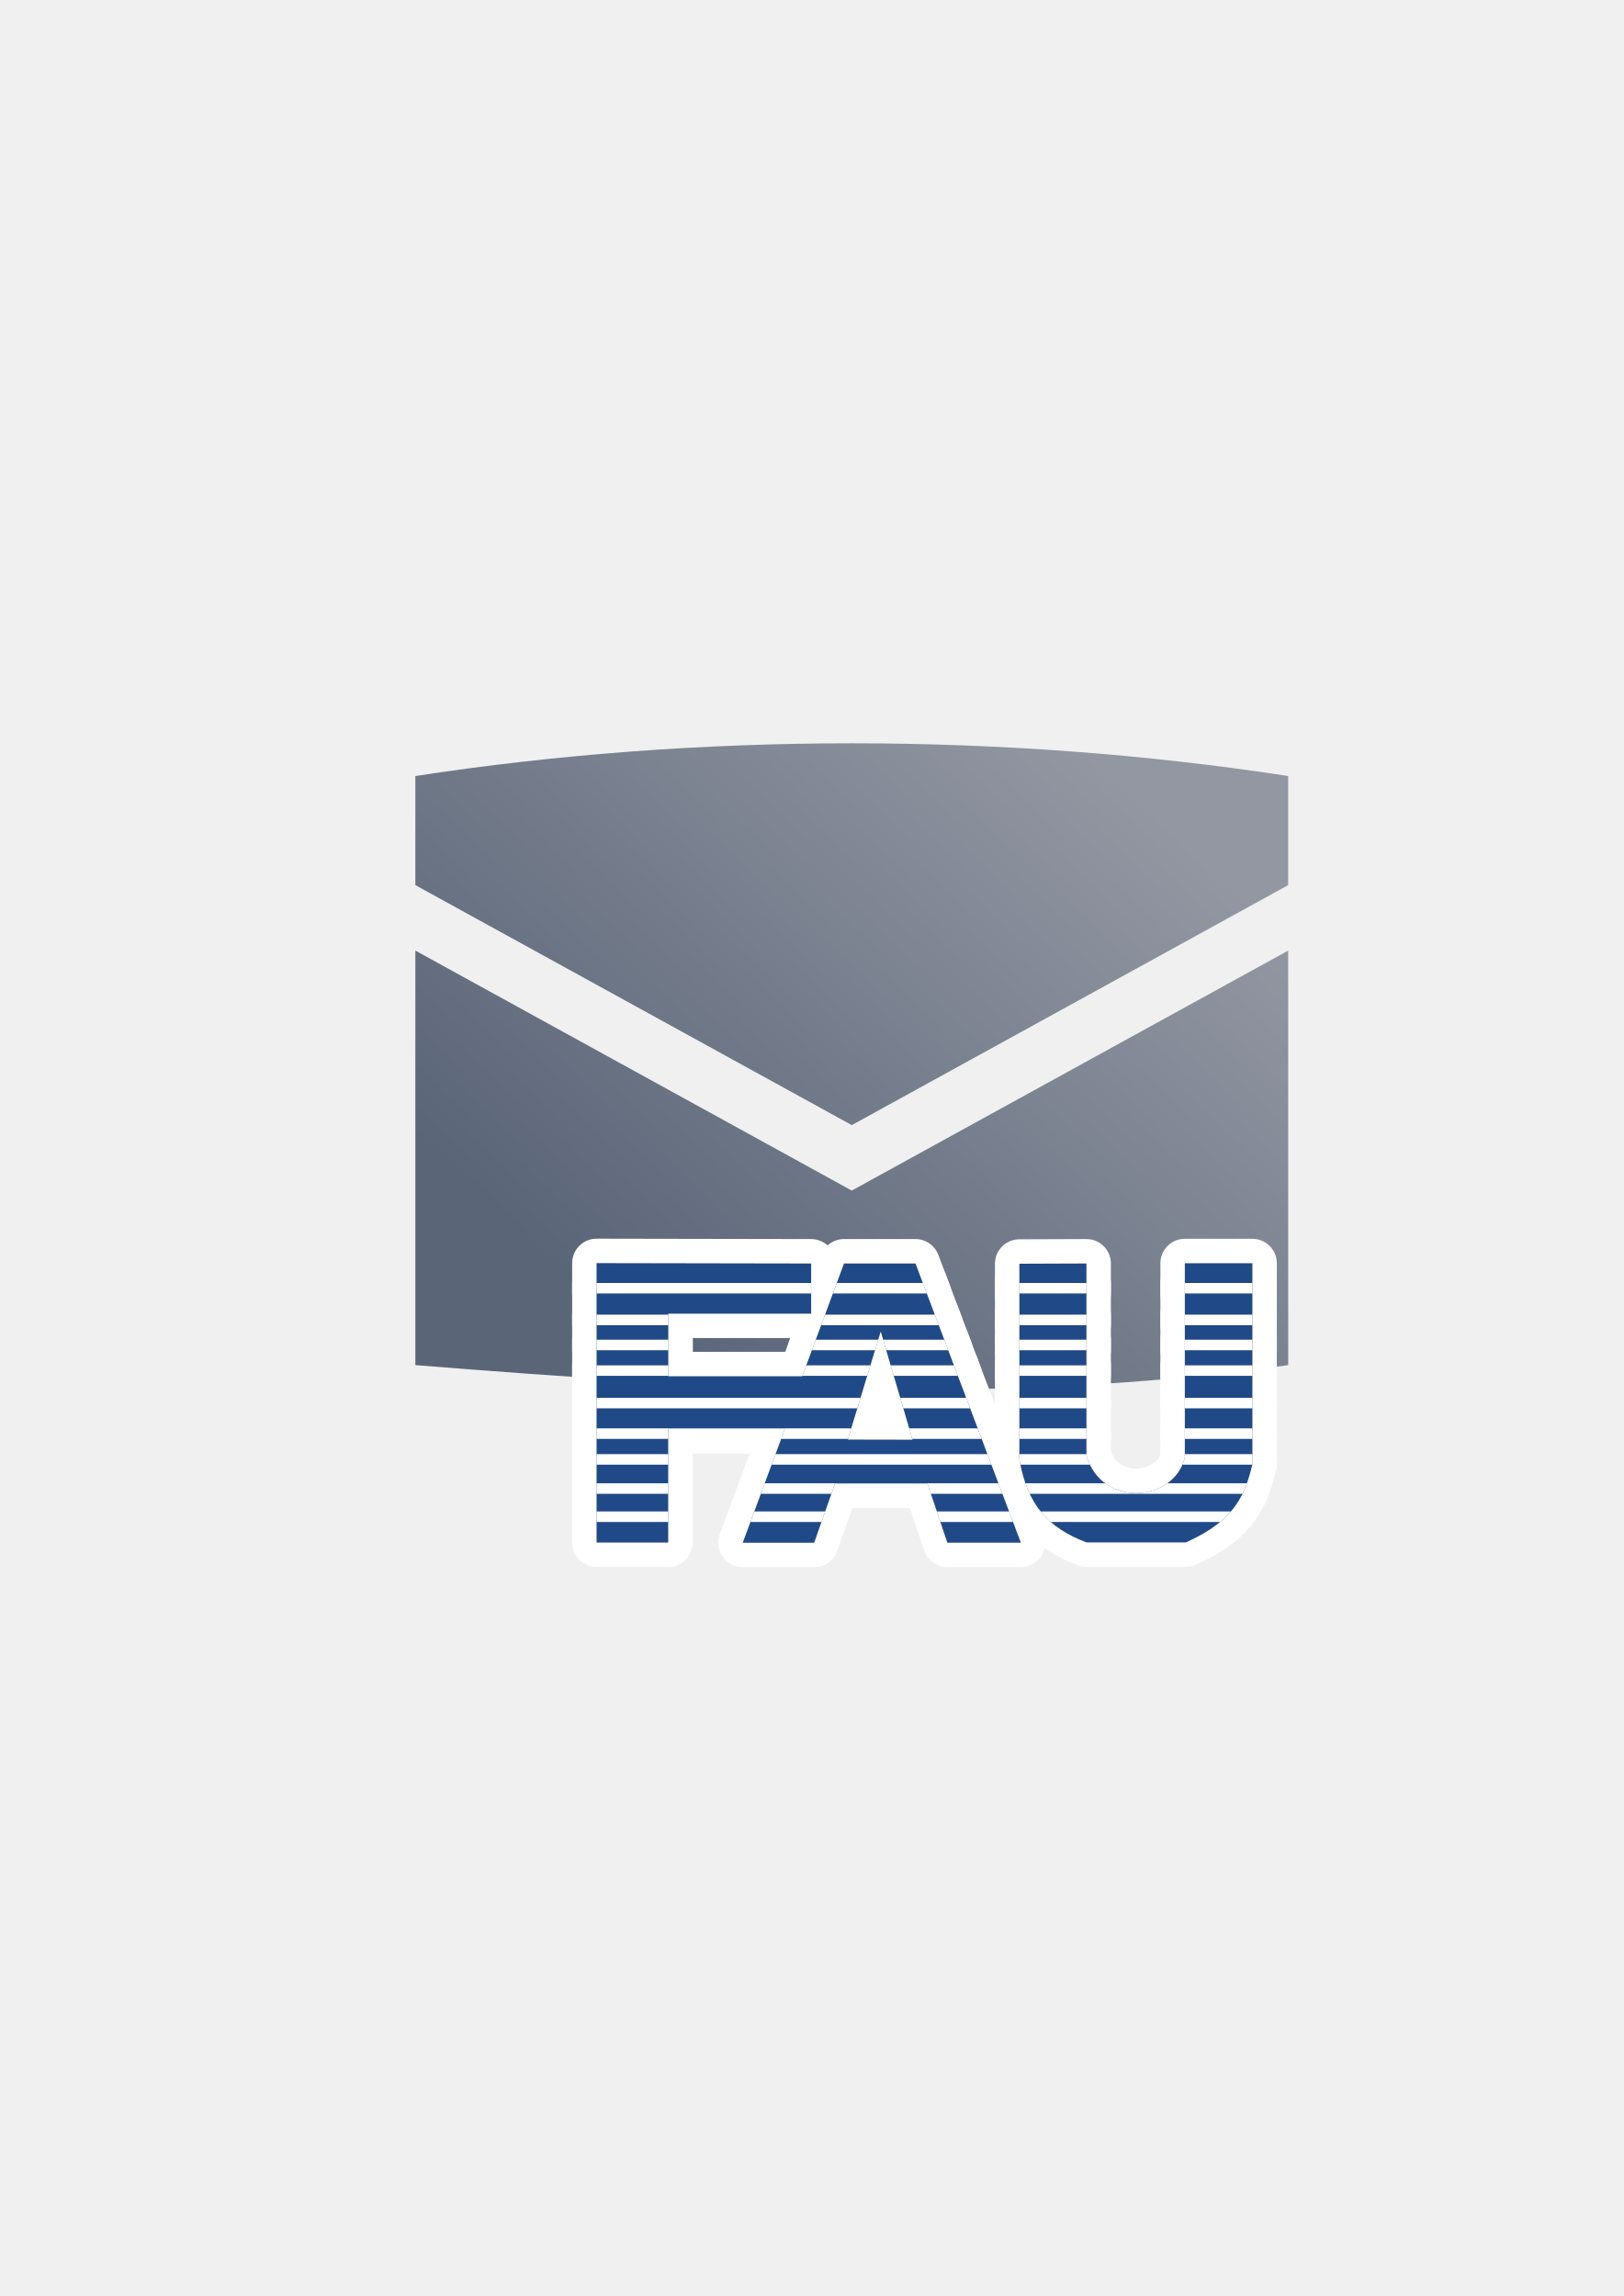
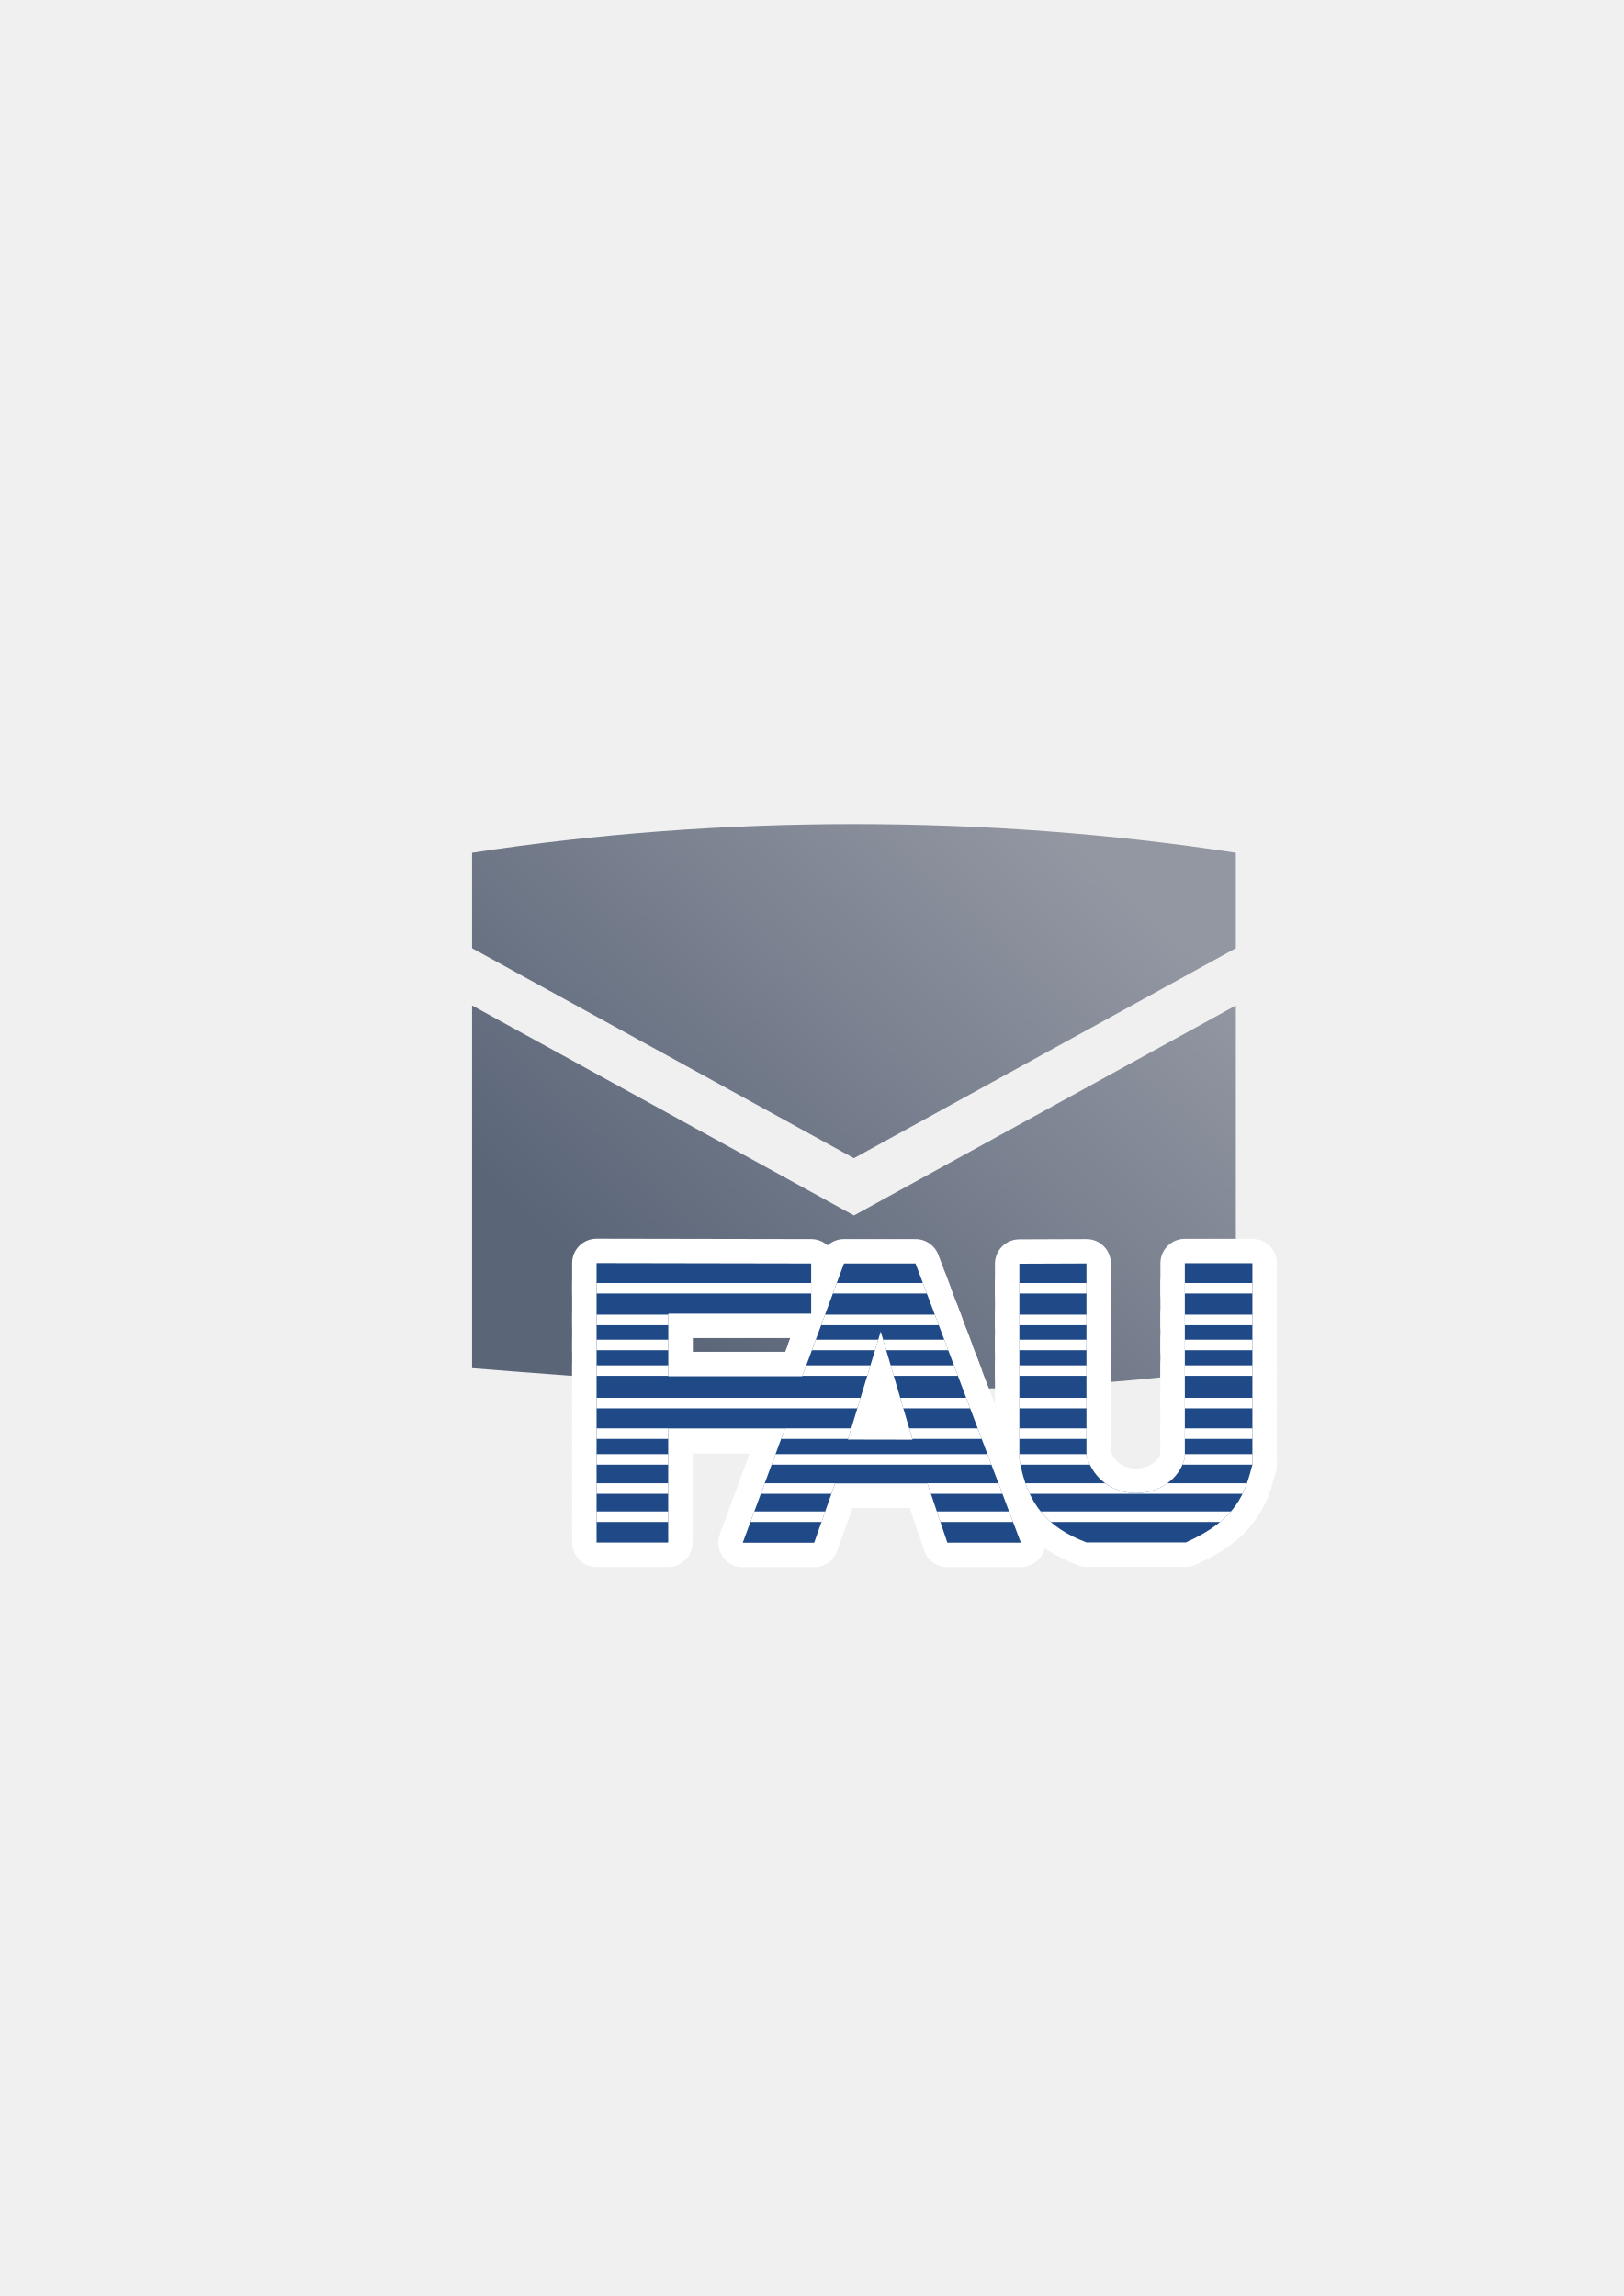
<svg xmlns="http://www.w3.org/2000/svg" xmlns:xlink="http://www.w3.org/1999/xlink" width="210mm" height="297mm" viewBox="0 0 744.094 1052.362" id="svg2" version="1.1">
  <defs id="defs4">
    <linearGradient id="linearGradient2224">
      <stop id="stop2226" offset="0" style="stop-color:#7c7c7c;stop-opacity:1;" />
      <stop id="stop2228" offset="1" style="stop-color:#b8b8b8;stop-opacity:1;" />
    </linearGradient>
    <linearGradient id="linearGradient15218">
      <stop id="stop15220" offset="0" style="stop-color:#eeeeef;stop-opacity:1;" />
      <stop id="stop2736" offset="0.599" style="stop-color:#d3d7cf;stop-opacity:1;" />
      <stop id="stop2738" offset="0.828" style="stop-color:#ffffff;stop-opacity:1;" />
      <stop id="stop15222" offset="1" style="stop-color:#d3d7cf;stop-opacity:1;" />
    </linearGradient>
    <pattern y="0" x="0" height="6" width="6" patternUnits="userSpaceOnUse" id="EMFhbasepattern" />
    <pattern y="0" x="0" height="6" width="6" patternUnits="userSpaceOnUse" id="EMFhbasepattern-5" />
-     <linearGradient gradientTransform="matrix(2.179837,0,0,2.179837,-675.3628,-919.9556)" xlink:href="#linearGradient4196" id="linearGradient4225" x1="446.93" y1="707.07" x2="552.969" y2="592.804" gradientUnits="userSpaceOnUse" />
+     <linearGradient gradientTransform="matrix(1.907357,0,0,1.907357,-541.1495,-725.341)" xlink:href="#linearGradient4196" id="linearGradient4225" x1="446.93" y1="707.07" x2="552.969" y2="592.804" gradientUnits="userSpaceOnUse" />
    <linearGradient id="linearGradient4196">
      <stop style="stop-color:#5a6578;stop-opacity:1;" offset="0" id="stop4198" />
      <stop style="stop-color:#9397a2;stop-opacity:1" offset="1" id="stop4200" />
    </linearGradient>
  </defs>
  <g id="layer1">
-     <path style="fill:url(#linearGradient4225);fill-opacity:1;fill-rule:evenodd;stroke:none;stroke-width:1px;stroke-linecap:butt;stroke-linejoin:miter;stroke-opacity:1" d="m 390.343,340.692 c -67.5,0 -135,5 -200,15 l 0,50 200,110 200,-110 0,-50 c -65,-10 -132.5,-15 -200,-15 z m -200,95 0,190 c 133.929,10.729 267.711,18.789 400,0 l 0,-190 -200,110 -200,-110 z" id="path4169" />
+     <path style="fill:url(#linearGradient4225);fill-opacity:1;fill-rule:evenodd;stroke:none;stroke-width:1px;stroke-linecap:butt;stroke-linejoin:miter;stroke-opacity:1" d="m 391.343,377.726 c -59.062,0 -118.125,4.375 -175,13.125 l 0,43.75 175,96.25 175,-96.25 0,-43.75 c -56.875,-8.75 -115.938,-13.125 -175,-13.125 z m -175,83.125 0,166.25 c 117.188,9.388 234.247,16.44 350,0 l 0,-166.25 -175,96.25 -175,-96.25 z" id="path4169" />
    <rect style="opacity:1;fill:none;fill-opacity:1;stroke:none;stroke-width:23;stroke-linecap:butt;stroke-linejoin:round;stroke-miterlimit:4;stroke-dasharray:none;stroke-opacity:1" id="rect4160" width="400" height="400" x="190" y="322.362" />
    <g id="g4237" transform="matrix(1.229561,0,0,1.229561,-135.9874,-144.4264)">
      <g style="stroke:#ffffff;stroke-width:30;stroke-linejoin:round;stroke-miterlimit:4;stroke-dasharray:none" id="g4231" transform="matrix(0.6067716,0,0,0.6067716,218.2348,315.5884)">
        <path id="path4233" d="m 189.047,449.465 0,171.676 44.01,0 0,-69.822 71.65,0 -25.877,69.941 43.877,0 12.818,-36.373 56.775,0 12.203,36.322 45.16,0 -64.707,-171.516 -43.93,0 -25.639,69.285 -82.27,0 0,-38.455 87.744,0 0,-30.826 -131.816,-0.232 z m 361.34,0.072 0,119.488 c -6.931,27.547 -50.979,30.833 -60.43,-1.221 l 0,-118.113 -41.201,0.152 0,120.096 c 4.86,28.368 17.807,42.149 41.201,51.123 l 61.041,0 c 31.521,-13.969 36.427,-30.614 40.896,-47.766 l 0,-123.76 -41.508,0 z m -186.795,41.961 19.541,66.451 -39.744,-0.076 20.203,-66.375 z" style="fill:#204a87;stroke:#ffffff;stroke-width:30;stroke-linejoin:round;stroke-miterlimit:4;stroke-dasharray:none" />
        <path id="path4235" d="m 189.047,461.674 0,6.453 131.816,0 0,-6.453 -131.816,0 z m 147.547,0 -2.387,6.453 57.705,0 -2.436,-6.453 -52.883,0 z m 112.162,0 0,6.453 41.201,0 0,-6.453 -41.201,0 z m 101.631,0 0,6.453 41.508,0 0,-6.453 -41.508,0 z m -361.34,19.465 0,6.453 44.072,0 0,-6.453 -44.072,0 z m 140.344,0 -2.387,6.453 72.25,0 -2.434,-6.453 -67.43,0 z m 119.365,0 0,6.453 41.201,0 0,-6.453 -41.201,0 z m 101.631,0 0,6.453 41.508,0 0,-6.453 -41.508,0 z m -361.34,15.383 0,6.453 44.072,0 0,-6.453 -44.072,0 z m 134.652,0 -2.389,6.453 38.787,0 1.965,-6.453 -38.363,0 z m 41.369,0 1.898,6.453 38.092,0 -2.436,-6.453 -37.555,0 z m 83.688,0 0,6.453 41.201,0 0,-6.453 -41.201,0 z m 101.631,0 0,6.453 41.508,0 0,-6.453 -41.508,0 z m -361.34,15.748 0,6.453 44.072,0 0,-6.453 -44.072,0 z m 128.824,0 -2.389,6.453 39.822,0 1.965,-6.453 -39.398,0 z m 51.828,0 1.898,6.453 39.402,0 -2.436,-6.453 -38.865,0 z m 79.057,0 0,6.453 41.201,0 0,-6.453 -41.201,0 z m 101.631,0 0,6.453 41.508,0 0,-6.453 -41.508,0 z m -361.34,19.953 0,6.455 160.184,0 1.965,-6.455 -162.148,0 z m 186.521,0 1.896,6.455 41.062,0 -2.436,-6.455 -40.523,0 z m 73.188,0 0,6.455 41.201,0 0,-6.455 -41.201,0 z m 101.631,0 0,6.455 41.508,0 0,-6.455 -41.508,0 z m -361.34,18.775 0,6.453 44.01,0 0,-6.133 71.65,0 -2.27,6.133 41.08,0 1.963,-6.453 -156.434,0 z m 192.041,0 1.898,6.453 42.625,0 -2.436,-6.453 -42.088,0 z m 67.668,0 0,6.453 41.201,0 0,-6.453 -41.201,0 z m 101.631,0 0,6.453 41.508,0 0,-6.453 -41.508,0 z m -361.34,15.84 0,6.453 44.01,0 0,-6.453 -44.01,0 z m 109.918,0 -2.387,6.453 135.008,0 -2.434,-6.453 -130.188,0 z m 149.791,0 0,3.102 c 0.196,1.143 0.409,2.255 0.631,3.352 l 42.678,0 c -0.82,-1.699 -1.529,-3.526 -2.107,-5.486 l 0,-0.967 -41.201,0 z m 101.631,0 0,2.188 c -0.376,1.495 -0.868,2.915 -1.451,4.266 l 42.959,0 0,-6.453 -41.508,0 z m -361.34,17.895 0,6.453 44.01,0 0,-6.453 -44.01,0 z m 103.297,0 -2.387,6.453 43.348,0 2.221,-6.299 56.775,0 2.115,6.299 43.922,0 -2.436,-6.453 -143.559,0 z m 160.125,0 c 0.791,2.271 1.667,4.418 2.625,6.453 l 130.74,0 c 1.037,-2.131 1.902,-4.285 2.674,-6.453 l -48.857,0 c -10.805,7.781 -26.864,8.304 -38.17,0 l -49.012,0 z m -263.422,17.307 0,6.453 44.01,0 0,-6.453 -44.01,0 z m 96.895,0 -2.387,6.453 43.652,0 2.273,-6.453 -43.539,0 z m 112.121,0 2.17,6.453 44.635,0 -2.436,-6.453 -44.369,0 z m 63.754,0 c 1.876,2.337 3.933,4.483 6.186,6.453 l 104.09,0 c 2.546,-2.113 4.723,-4.267 6.609,-6.453 l -116.885,0 z" style="color:#000000;clip-rule:nonzero;display:inline;overflow:visible;visibility:visible;opacity:1;isolation:auto;mix-blend-mode:normal;color-interpolation:sRGB;color-interpolation-filters:linearRGB;solid-color:#000000;solid-opacity:1;fill:#ffffff;fill-opacity:1;fill-rule:nonzero;stroke:#ffffff;stroke-width:30;stroke-linecap:butt;stroke-linejoin:round;stroke-miterlimit:4;stroke-dasharray:none;stroke-dashoffset:60.96;stroke-opacity:1;color-rendering:auto;image-rendering:auto;shape-rendering:auto;text-rendering:auto;enable-background:accumulate" />
      </g>
      <g transform="matrix(0.6067716,0,0,0.6067716,218.2348,315.5884)" id="g4213">
        <path style="fill:#204a87;stroke:none" d="m 189.047,449.465 0,171.676 44.01,0 0,-69.822 71.65,0 -25.877,69.941 43.877,0 12.818,-36.373 56.775,0 12.203,36.322 45.16,0 -64.707,-171.516 -43.93,0 -25.639,69.285 -82.27,0 0,-38.455 87.744,0 0,-30.826 -131.816,-0.232 z m 361.34,0.072 0,119.488 c -6.931,27.547 -50.979,30.833 -60.43,-1.221 l 0,-118.113 -41.201,0.152 0,120.096 c 4.86,28.368 17.807,42.149 41.201,51.123 l 61.041,0 c 31.521,-13.969 36.427,-30.614 40.896,-47.766 l 0,-123.76 -41.508,0 z m -186.795,41.961 19.541,66.451 -39.744,-0.076 20.203,-66.375 z" id="path3778" />
        <path style="color:#000000;clip-rule:nonzero;display:inline;overflow:visible;visibility:visible;opacity:1;isolation:auto;mix-blend-mode:normal;color-interpolation:sRGB;color-interpolation-filters:linearRGB;solid-color:#000000;solid-opacity:1;fill:#ffffff;fill-opacity:1;fill-rule:nonzero;stroke:none;stroke-width:10;stroke-linecap:butt;stroke-linejoin:bevel;stroke-miterlimit:4;stroke-dasharray:none;stroke-dashoffset:60.96;stroke-opacity:1;color-rendering:auto;image-rendering:auto;shape-rendering:auto;text-rendering:auto;enable-background:accumulate" d="m 189.047,461.674 0,6.453 131.816,0 0,-6.453 -131.816,0 z m 147.547,0 -2.387,6.453 57.705,0 -2.436,-6.453 -52.883,0 z m 112.162,0 0,6.453 41.201,0 0,-6.453 -41.201,0 z m 101.631,0 0,6.453 41.508,0 0,-6.453 -41.508,0 z m -361.34,19.465 0,6.453 44.072,0 0,-6.453 -44.072,0 z m 140.344,0 -2.387,6.453 72.25,0 -2.434,-6.453 -67.43,0 z m 119.365,0 0,6.453 41.201,0 0,-6.453 -41.201,0 z m 101.631,0 0,6.453 41.508,0 0,-6.453 -41.508,0 z m -361.34,15.383 0,6.453 44.072,0 0,-6.453 -44.072,0 z m 134.652,0 -2.389,6.453 38.787,0 1.965,-6.453 -38.363,0 z m 41.369,0 1.898,6.453 38.092,0 -2.436,-6.453 -37.555,0 z m 83.688,0 0,6.453 41.201,0 0,-6.453 -41.201,0 z m 101.631,0 0,6.453 41.508,0 0,-6.453 -41.508,0 z m -361.34,15.748 0,6.453 44.072,0 0,-6.453 -44.072,0 z m 128.824,0 -2.389,6.453 39.822,0 1.965,-6.453 -39.398,0 z m 51.828,0 1.898,6.453 39.402,0 -2.436,-6.453 -38.865,0 z m 79.057,0 0,6.453 41.201,0 0,-6.453 -41.201,0 z m 101.631,0 0,6.453 41.508,0 0,-6.453 -41.508,0 z m -361.34,19.953 0,6.455 160.184,0 1.965,-6.455 -162.148,0 z m 186.521,0 1.896,6.455 41.062,0 -2.436,-6.455 -40.523,0 z m 73.188,0 0,6.455 41.201,0 0,-6.455 -41.201,0 z m 101.631,0 0,6.455 41.508,0 0,-6.455 -41.508,0 z m -361.34,18.775 0,6.453 44.01,0 0,-6.133 71.65,0 -2.27,6.133 41.08,0 1.963,-6.453 -156.434,0 z m 192.041,0 1.898,6.453 42.625,0 -2.436,-6.453 -42.088,0 z m 67.668,0 0,6.453 41.201,0 0,-6.453 -41.201,0 z m 101.631,0 0,6.453 41.508,0 0,-6.453 -41.508,0 z m -361.34,15.84 0,6.453 44.01,0 0,-6.453 -44.01,0 z m 109.918,0 -2.387,6.453 135.008,0 -2.434,-6.453 -130.188,0 z m 149.791,0 0,3.102 c 0.196,1.143 0.409,2.255 0.631,3.352 l 42.678,0 c -0.82,-1.699 -1.529,-3.526 -2.107,-5.486 l 0,-0.967 -41.201,0 z m 101.631,0 0,2.188 c -0.376,1.495 -0.868,2.915 -1.451,4.266 l 42.959,0 0,-6.453 -41.508,0 z m -361.34,17.895 0,6.453 44.01,0 0,-6.453 -44.01,0 z m 103.297,0 -2.387,6.453 43.348,0 2.221,-6.299 56.775,0 2.115,6.299 43.922,0 -2.436,-6.453 -143.559,0 z m 160.125,0 c 0.791,2.271 1.667,4.418 2.625,6.453 l 130.74,0 c 1.037,-2.131 1.902,-4.285 2.674,-6.453 l -48.857,0 c -10.805,7.781 -26.864,8.304 -38.17,0 l -49.012,0 z m -263.422,17.307 0,6.453 44.01,0 0,-6.453 -44.01,0 z m 96.895,0 -2.387,6.453 43.652,0 2.273,-6.453 -43.539,0 z m 112.121,0 2.17,6.453 44.635,0 -2.436,-6.453 -44.369,0 z m 63.754,0 c 1.876,2.337 3.933,4.483 6.186,6.453 l 104.09,0 c 2.546,-2.113 4.723,-4.267 6.609,-6.453 l -116.885,0 z" id="rect4369" />
      </g>
    </g>
  </g>
</svg>
